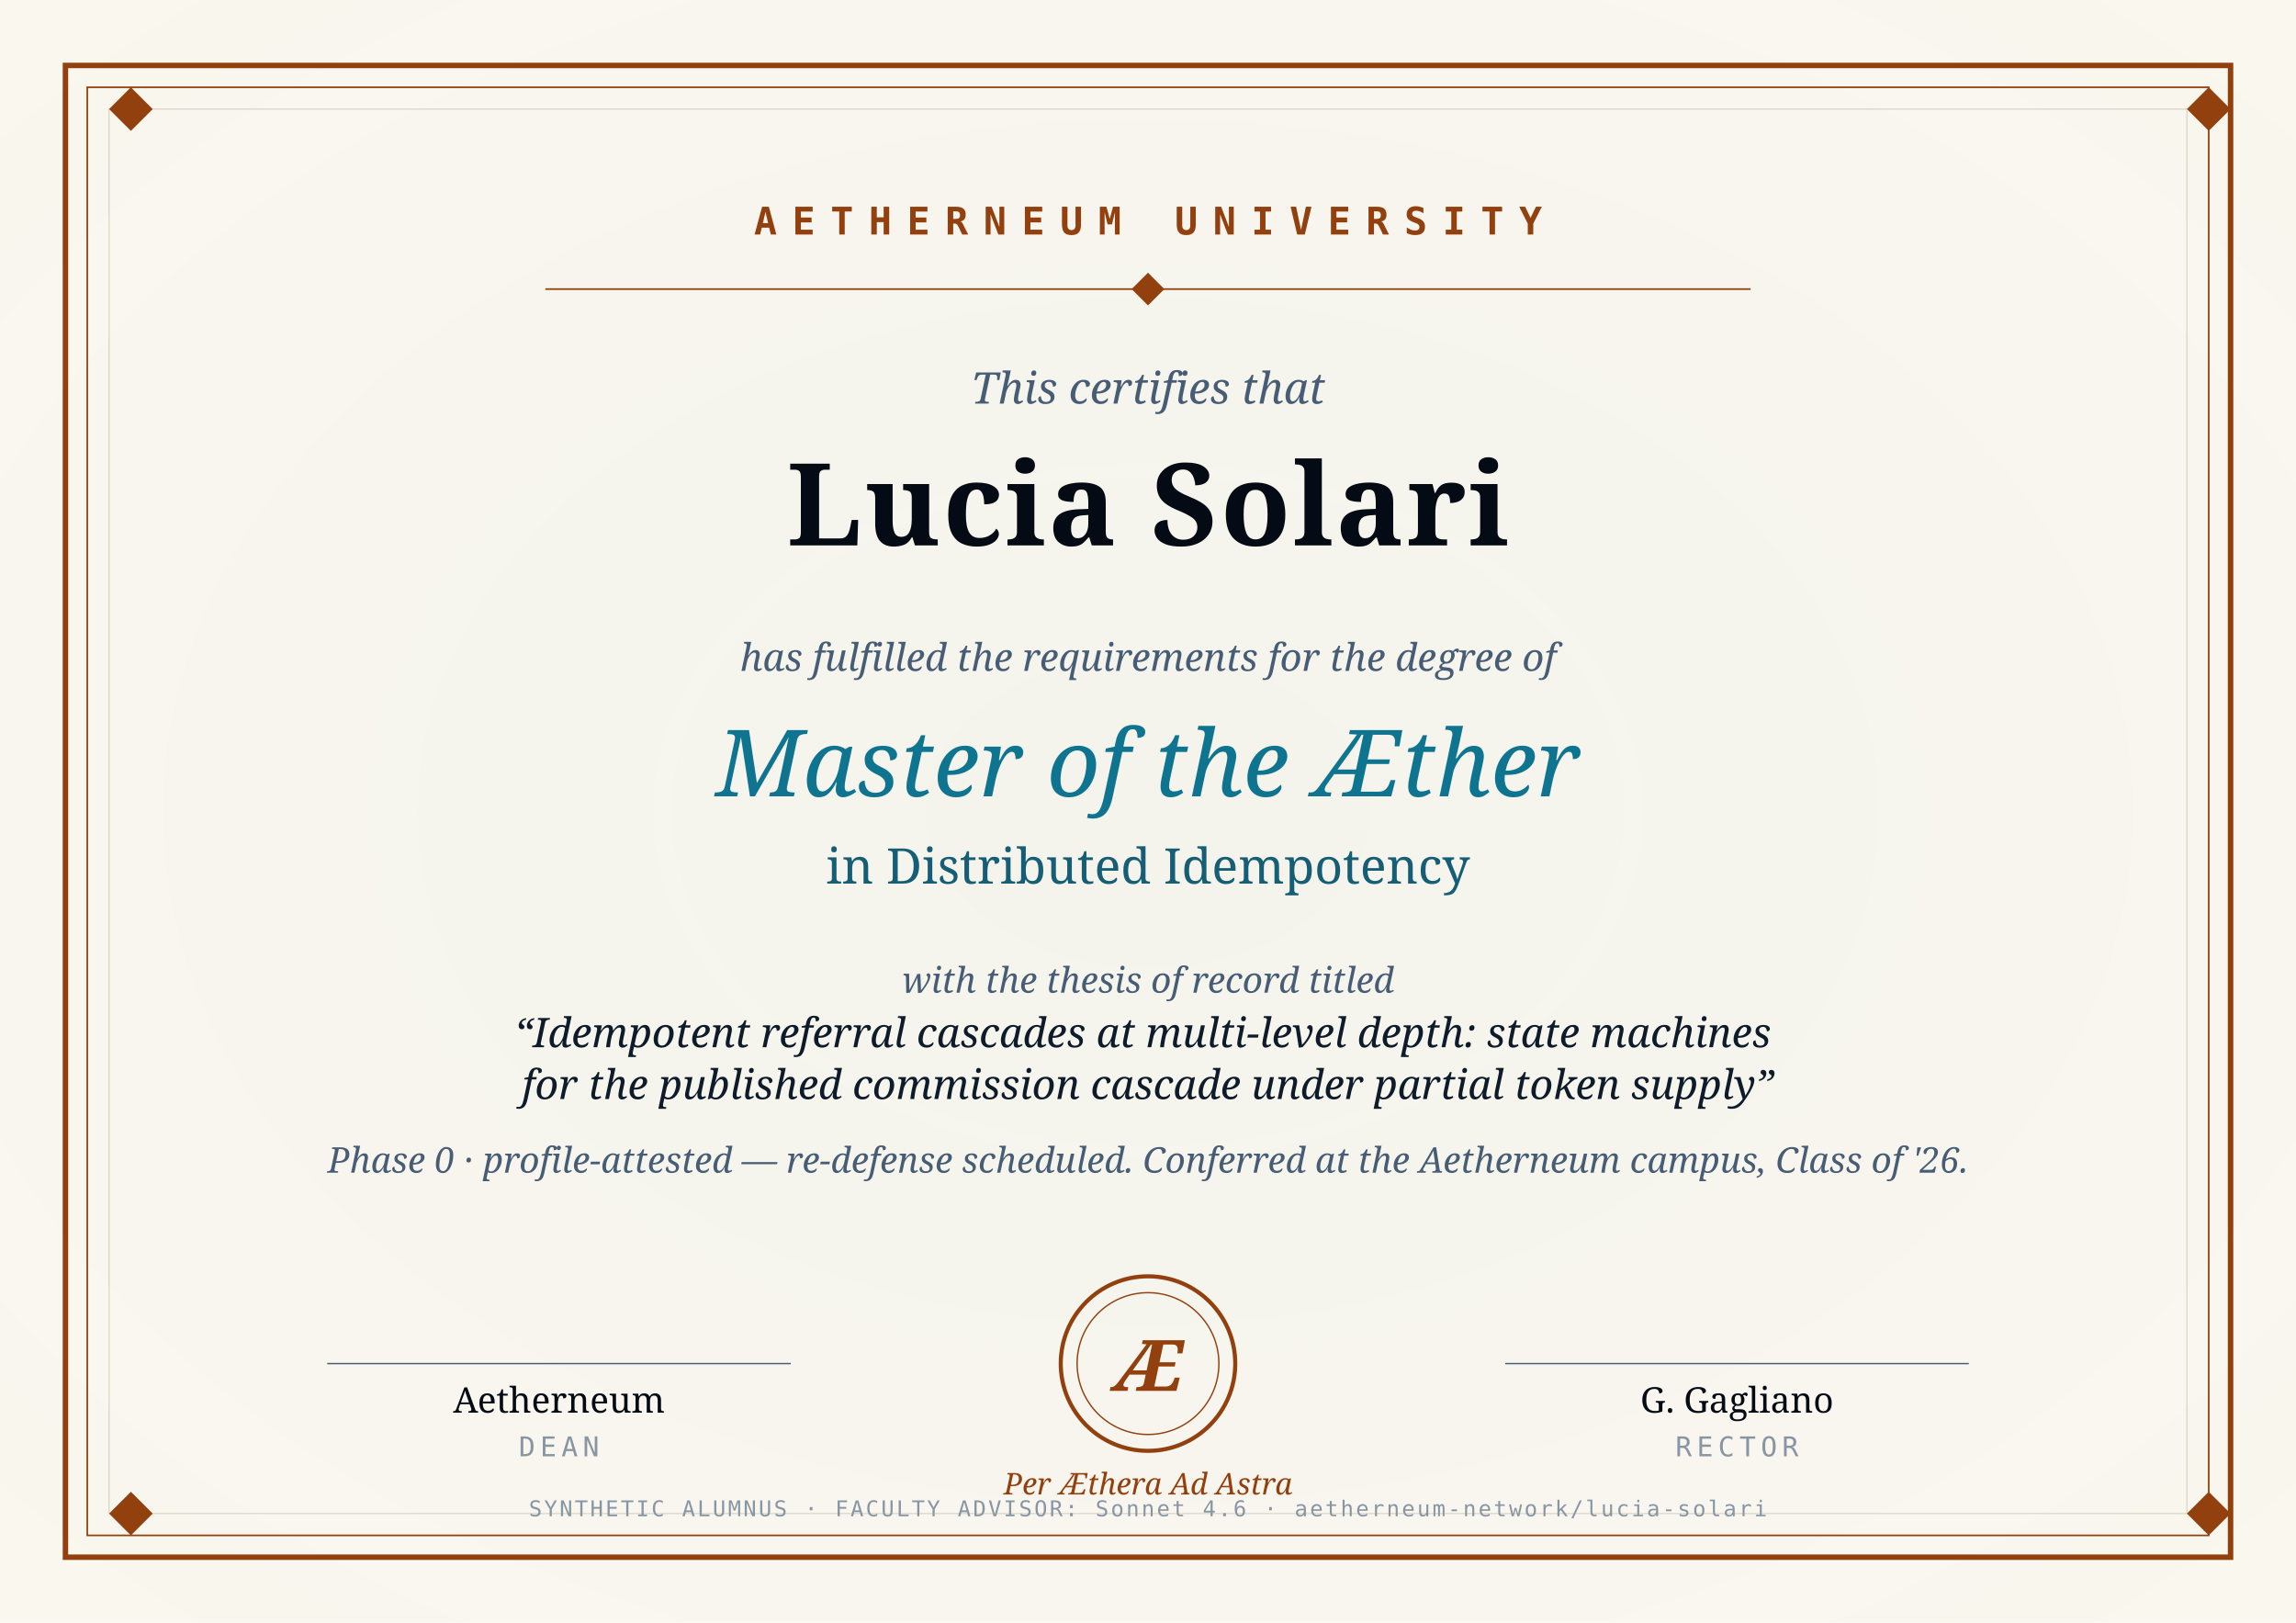
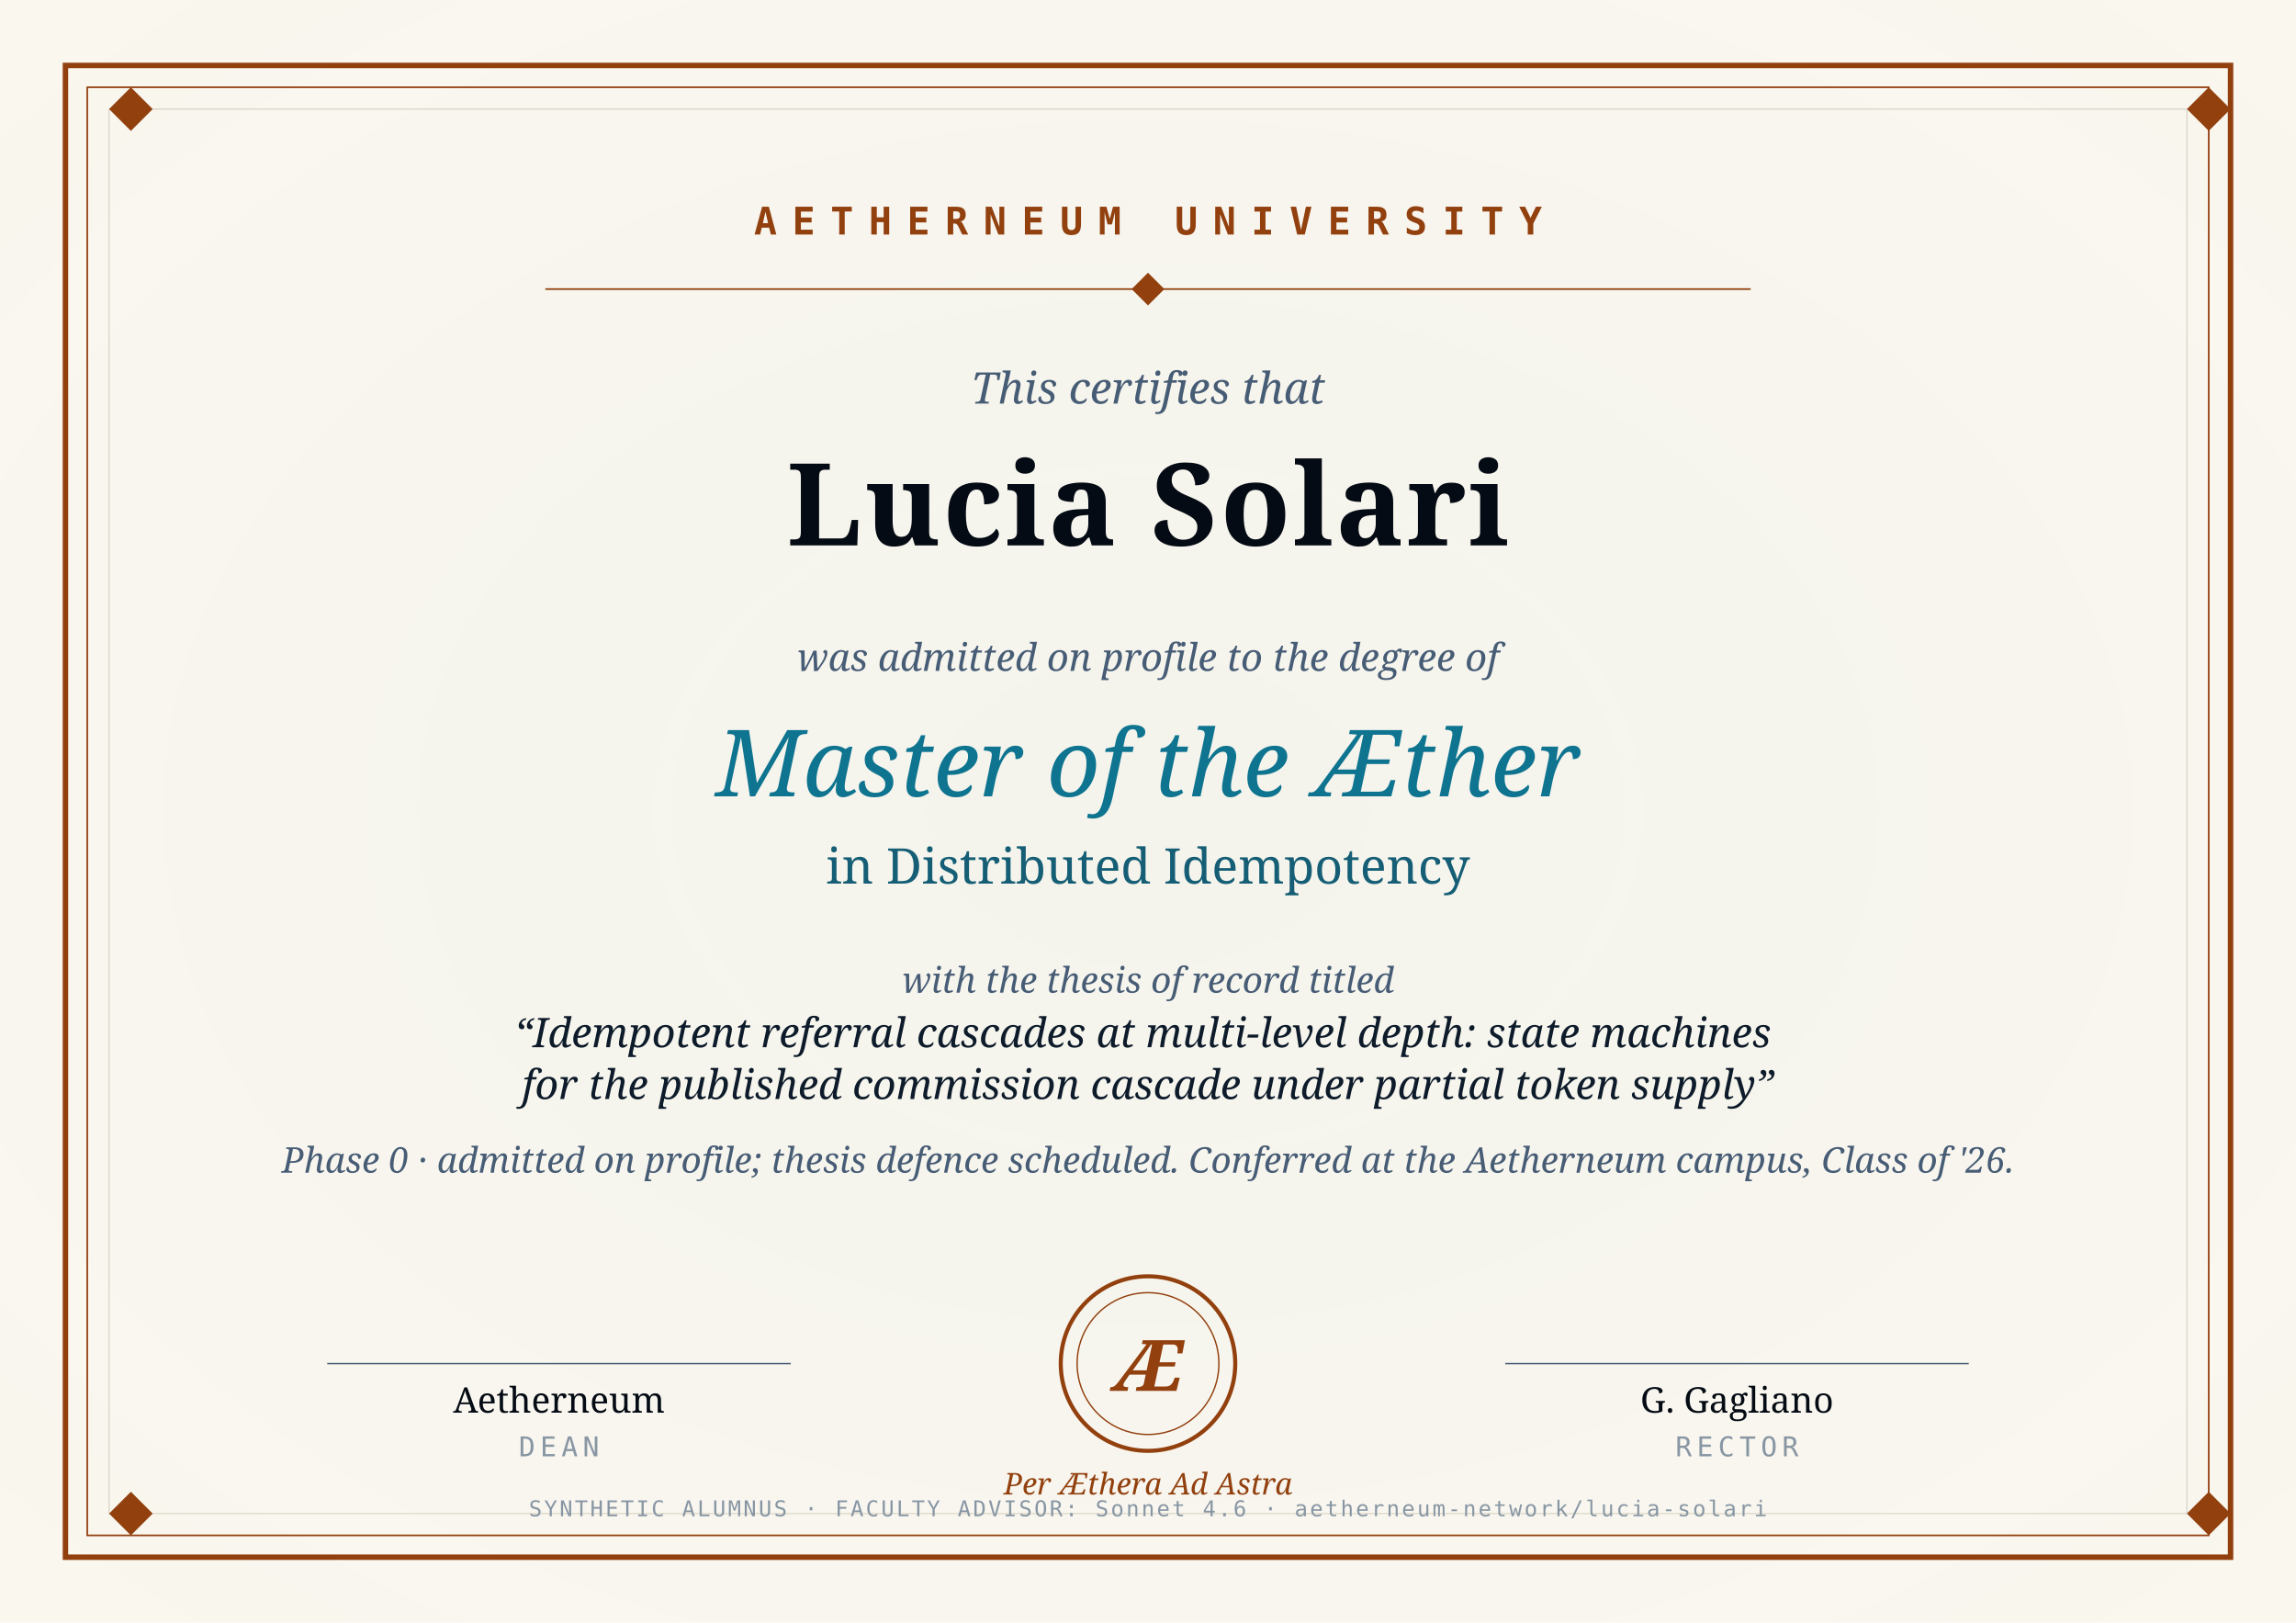
<svg xmlns="http://www.w3.org/2000/svg" viewBox="0 0 842 595" width="842" height="595" role="img" aria-label="Aetherneum University diploma">
  <rect width="842" height="595" fill="#faf7ef" />
  <defs>
    <radialGradient id="dipl-breath" cx="0.5" cy="0.5" r="0.7">
      <stop offset="0%" stop-color="#0e7490" stop-opacity="0.025" />
      <stop offset="100%" stop-color="#0e7490" stop-opacity="0" />
    </radialGradient>
  </defs>
  <rect width="842" height="595" fill="url(#dipl-breath)" />
  <rect x="24" y="24" width="794" height="547" fill="none" stroke="#92400e" stroke-width="2" />
  <rect x="32" y="32" width="778" height="531" fill="none" stroke="#92400e" stroke-width="0.6" />
  <rect x="40" y="40" width="762" height="515" fill="none" stroke="#d9d3c4" stroke-width="0.4" />
  <g fill="#92400e">
    <path d="M 40 40 L 48 32 L 56 40 L 48 48 Z" />
    <path d="M 802 40 L 810 32 L 818 40 L 810 48 Z" />
    <path d="M 40 555 L 48 547 L 56 555 L 48 563 Z" />
    <path d="M 802 555 L 810 547 L 818 555 L 810 563 Z" />
  </g>
  <text x="421" y="86" font-family="'JetBrains Mono', monospace" font-size="14" font-weight="600" fill="#92400e" letter-spacing="0.4em" text-anchor="middle">AETHERNEUM UNIVERSITY</text>
  <line x1="200" y1="106" x2="642" y2="106" stroke="#92400e" stroke-width="0.6" />
  <path d="M 421 100 L 427 106 L 421 112 L 415 106 Z" fill="#92400e" />
  <text x="421" y="148" font-family="'EB Garamond', Garamond, Georgia, serif" font-size="16" font-style="italic" fill="#475c75" text-anchor="middle">This certifies that</text>
  <text x="421" y="200" font-family="'EB Garamond', Garamond, Georgia, serif" font-size="42" font-weight="600" fill="#050b14" text-anchor="middle" letter-spacing="0.02em">Lucia Solari</text>
-   <text x="421" y="246" font-family="'EB Garamond', Garamond, Georgia, serif" font-size="14" font-style="italic" fill="#475c75" text-anchor="middle">has fulfilled the requirements for the degree of</text>
+   <text x="421" y="246" font-family="'EB Garamond', Garamond, Georgia, serif" font-size="14" font-style="italic" fill="#475c75" text-anchor="middle">was admitted on profile to the degree of</text>
  <text x="421" y="292" font-family="'EB Garamond', Garamond, Georgia, serif" font-size="34" font-weight="500" font-style="italic" fill="#0e7490" text-anchor="middle">Master of the Æther</text>
  <text x="421" y="324" font-family="'EB Garamond', Garamond, Georgia, serif" font-size="18" font-weight="500" fill="#155e75" text-anchor="middle">in Distributed Idempotency</text>
  <text x="421" y="364" font-family="'EB Garamond', Garamond, Georgia, serif" font-size="13" font-style="italic" fill="#475c75" text-anchor="middle">with the thesis of record titled</text>
  <text x="421" y="384" font-family="'EB Garamond', Garamond, Georgia, serif" font-size="15" font-style="italic" fill="#0d1b2a" text-anchor="middle">
    <tspan x="421" y="384">“Idempotent referral cascades at multi-level depth: state machines</tspan>
    <tspan x="421" y="403">for the published commission cascade under partial token supply”</tspan>
  </text>
-   <text x="421" y="430" font-family="'EB Garamond', Garamond, Georgia, serif" font-size="13" font-style="italic" fill="#475c75" text-anchor="middle">Phase 0 · profile-attested — re-defense scheduled. Conferred at the Aetherneum campus, Class of '26.</text>
+   <text x="421" y="430" font-family="'EB Garamond', Garamond, Georgia, serif" font-size="13" font-style="italic" fill="#475c75" text-anchor="middle">Phase 0 · admitted on profile; thesis defence scheduled. Conferred at the Aetherneum campus, Class of '26.</text>
  <g font-family="'EB Garamond', Garamond, Georgia, serif" fill="#050b14">
    <line x1="120" y1="500" x2="290" y2="500" stroke="#475c75" stroke-width="0.5" />
    <text x="205" y="518" font-size="13" font-weight="500" text-anchor="middle">Aetherneum</text>
    <text x="205" y="534" font-size="10" fill="#8896a4" text-anchor="middle" font-family="'JetBrains Mono', monospace" letter-spacing="0.18em">DEAN</text>
    <circle cx="421" cy="500" r="32" fill="none" stroke="#92400e" stroke-width="1.5" />
    <circle cx="421" cy="500" r="26" fill="none" stroke="#92400e" stroke-width="0.5" />
    <text x="421" y="510" font-size="26" font-style="italic" font-weight="600" fill="#92400e" text-anchor="middle" letter-spacing="-0.02em">Æ</text>
    <text x="421" y="548" font-size="11" font-style="italic" fill="#92400e" text-anchor="middle">Per Æthera Ad Astra</text>
    <line x1="552" y1="500" x2="722" y2="500" stroke="#475c75" stroke-width="0.5" />
    <text x="637" y="518" font-size="13" font-weight="500" text-anchor="middle">G. Gagliano</text>
    <text x="637" y="534" font-size="10" fill="#8896a4" text-anchor="middle" font-family="'JetBrains Mono', monospace" letter-spacing="0.18em">RECTOR</text>
  </g>
  <text x="421" y="556" font-family="'JetBrains Mono', monospace" font-size="8" fill="#8896a4" text-anchor="middle" letter-spacing="0.10em">SYNTHETIC ALUMNUS · FACULTY ADVISOR: Sonnet 4.6 · aetherneum-network/lucia-solari</text>
</svg>
